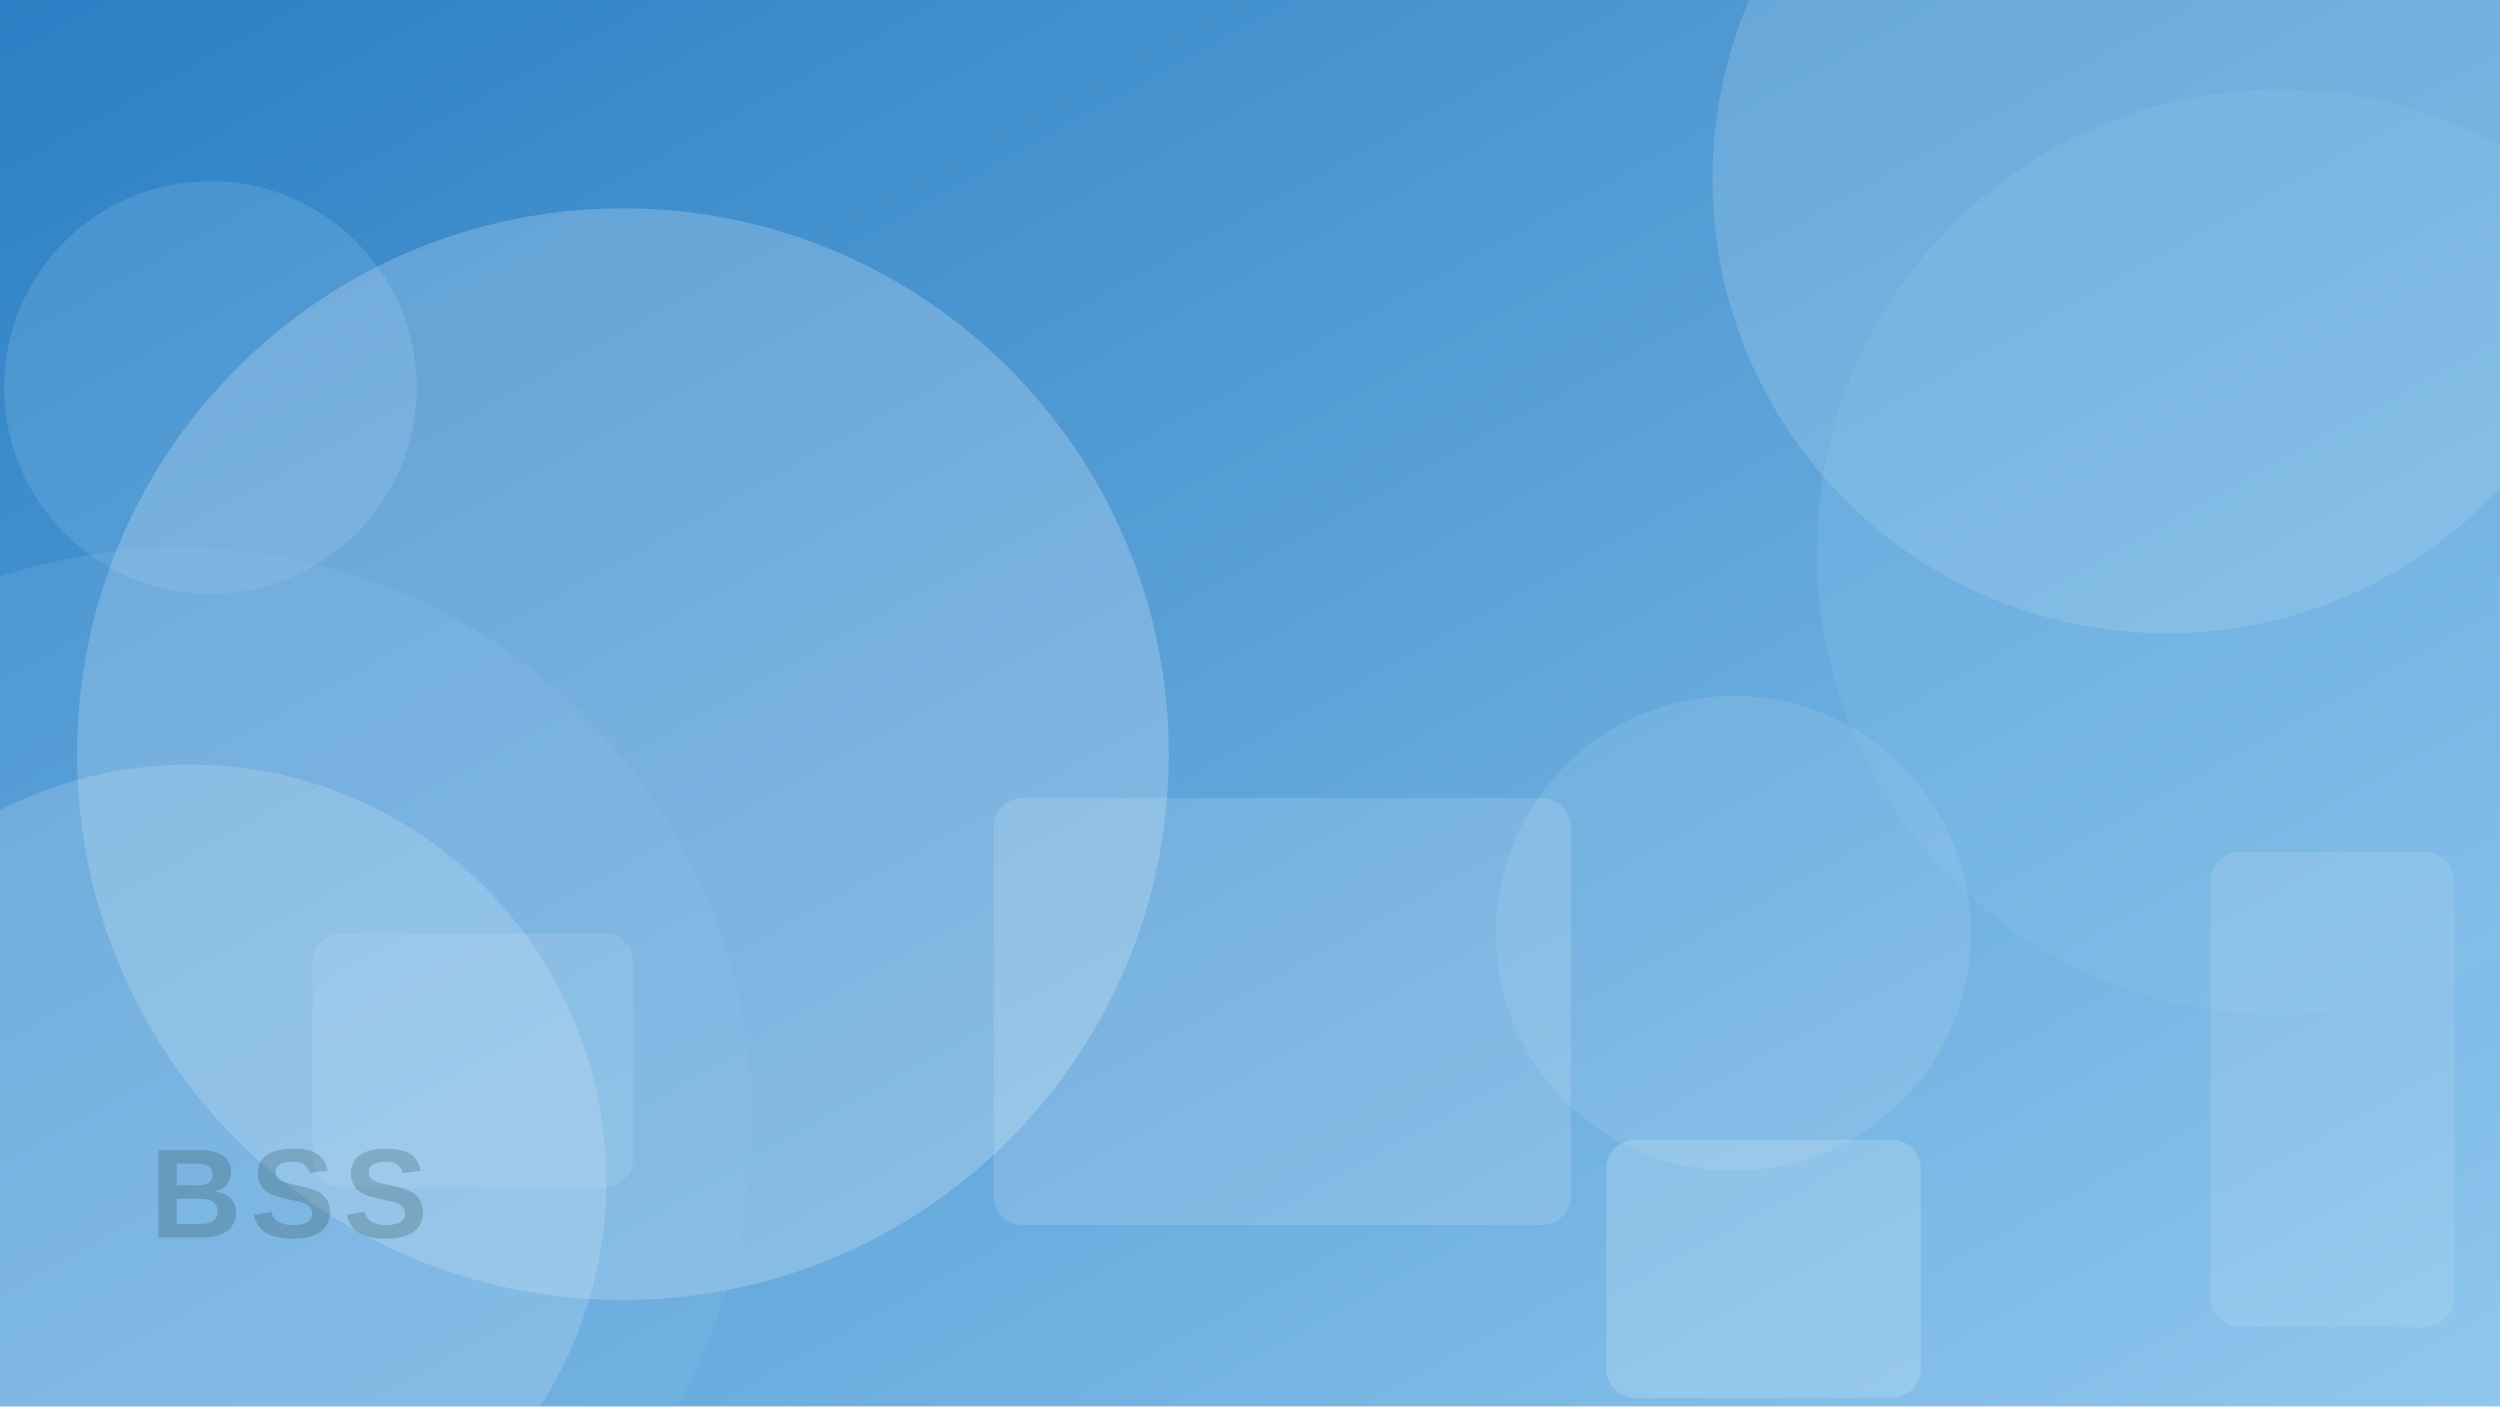
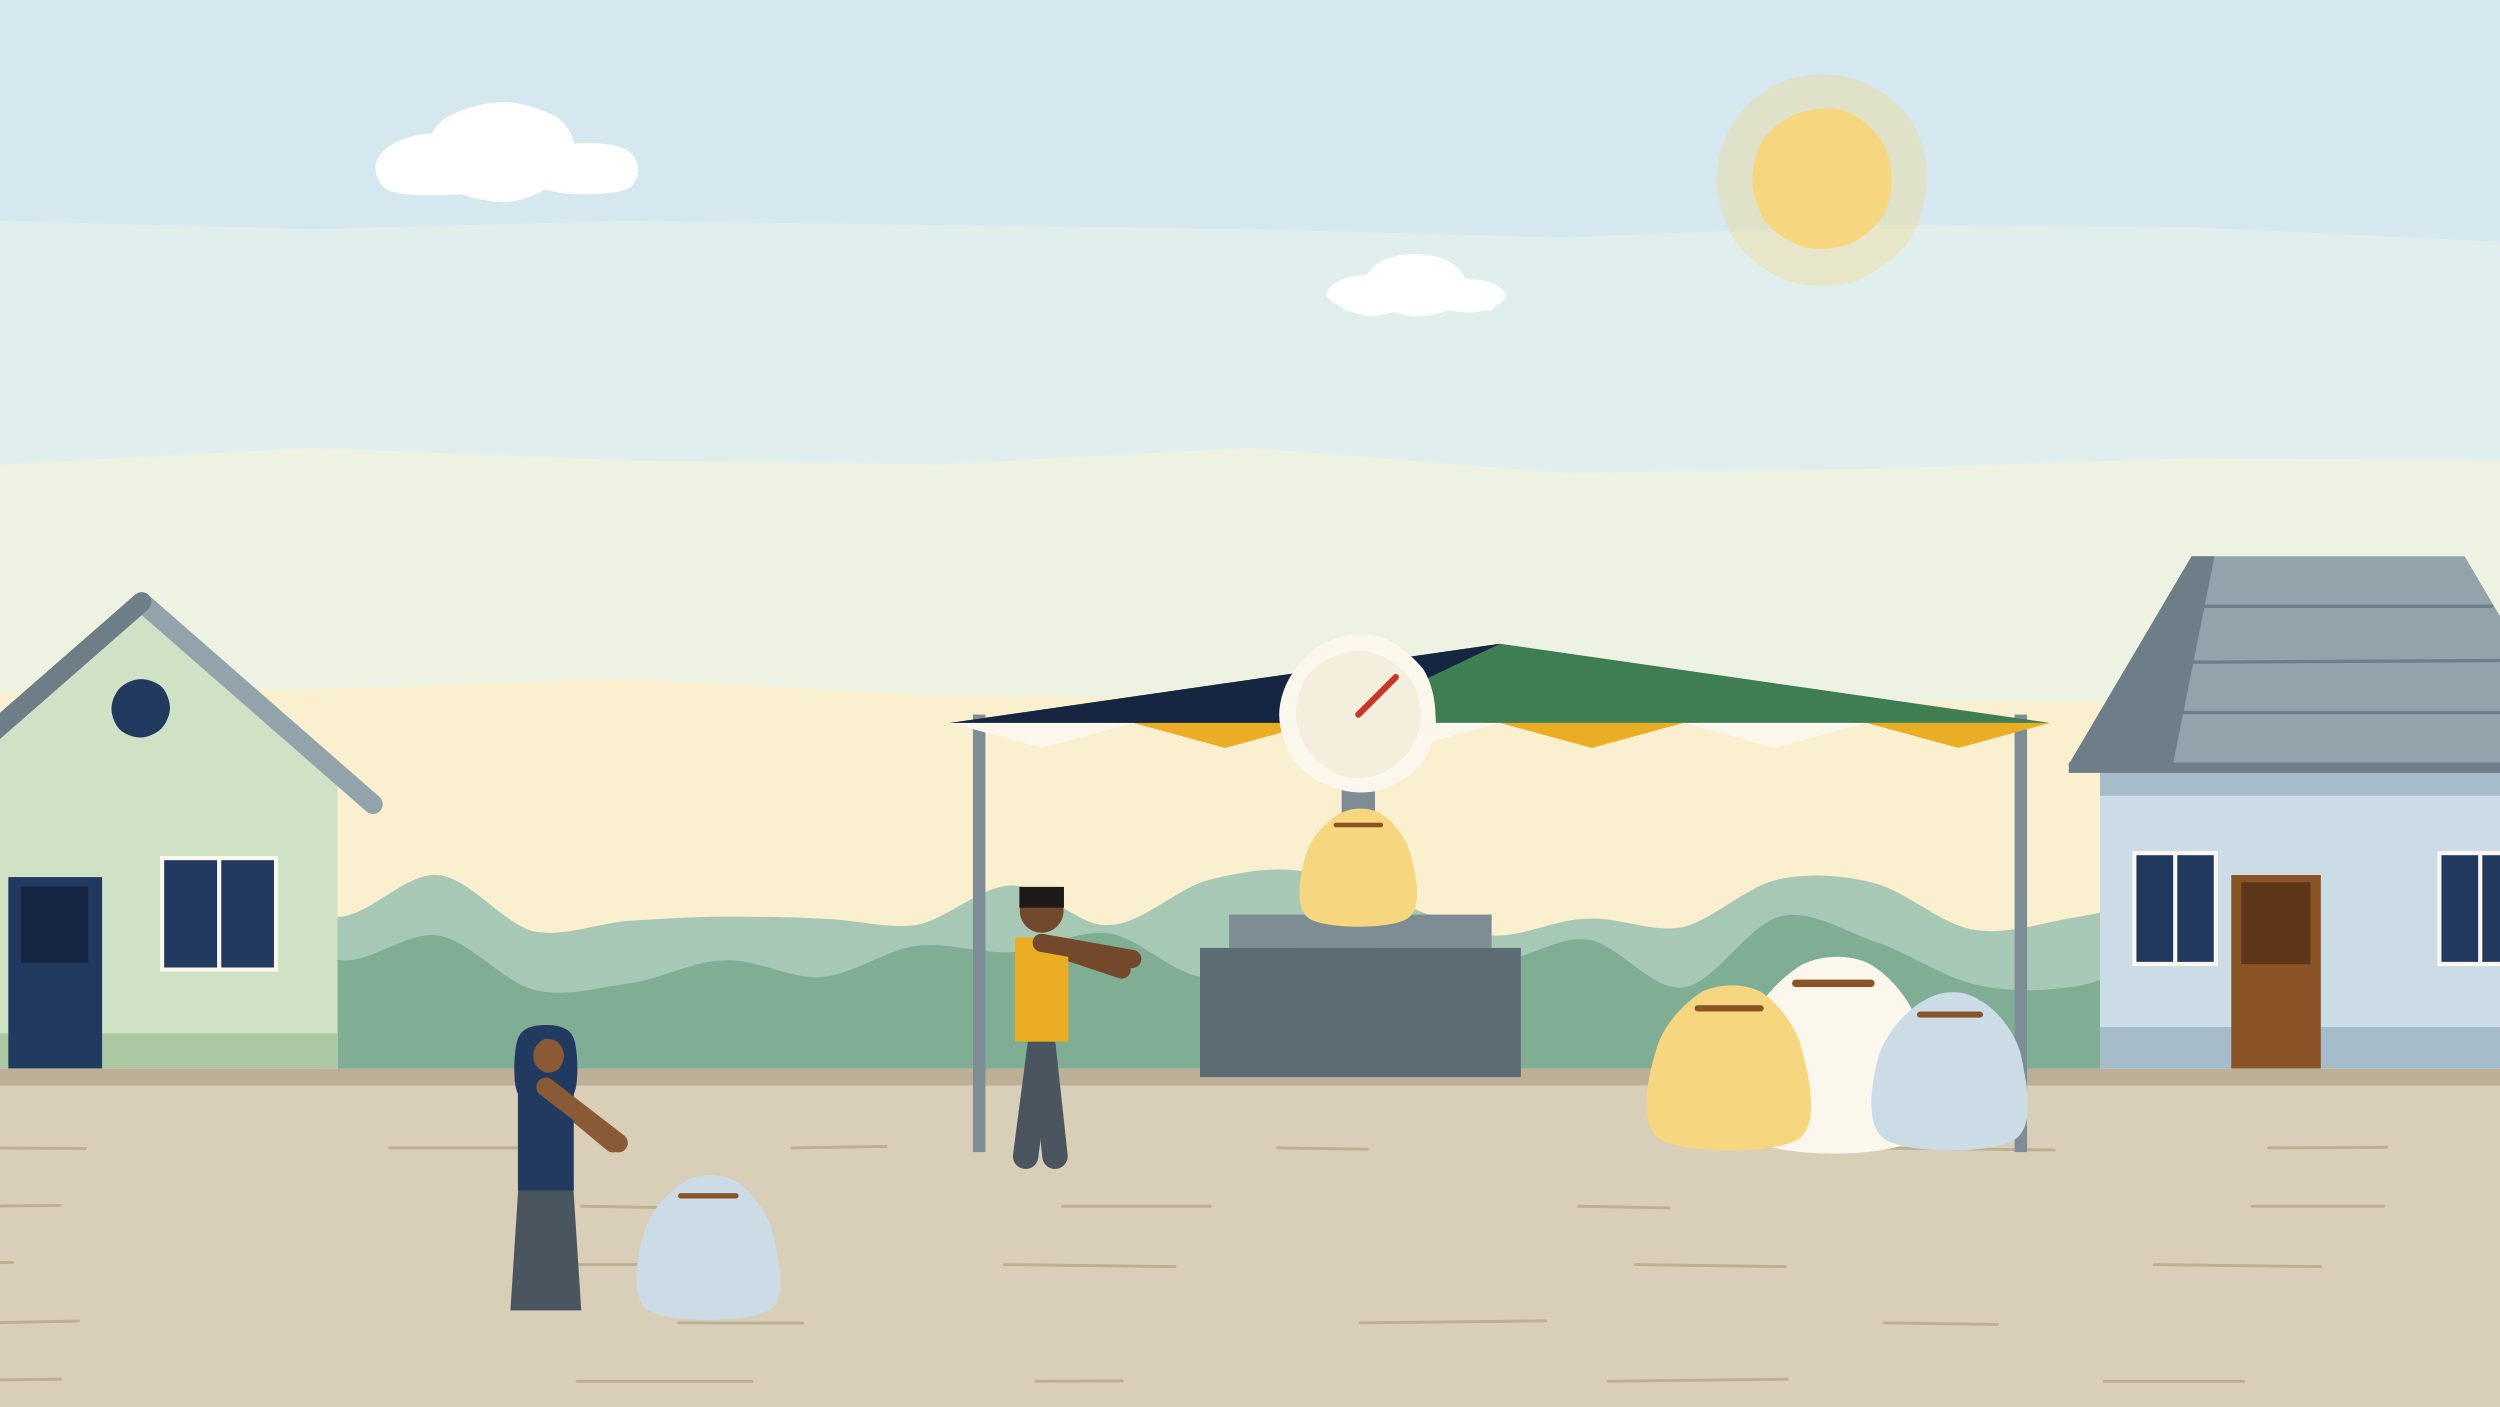
<svg xmlns="http://www.w3.org/2000/svg" viewBox="0 0 1200 675" width="1200" height="675" role="img" aria-label="Bank Sampah RW 03 Salurkan Rp 4,2 Juta ke Nasabah Warga">
-   <defs>
-     <linearGradient id="g" x1="0" y1="0" x2="1" y2="1">
-       <stop offset="0%" stop-color="#2b7fc4" />
-       <stop offset="100%" stop-color="#8fc7ee" />
-     </linearGradient>
-   </defs>
-   <rect width="1200" height="675" fill="url(#g)" />
-   <circle cx="101" cy="186" r="99" fill="#8fc7ee" opacity="0.23" />
-   <circle cx="91" cy="567" r="200" fill="#e9f3fb" opacity="0.21" />
-   <circle cx="299" cy="362" r="262" fill="#ffffff" opacity="0.21" />
-   <circle cx="86" cy="538" r="275" fill="#8fc7ee" opacity="0.19" />
-   <circle cx="1040" cy="86" r="218" fill="#e9f3fb" opacity="0.17" />
-   <circle cx="832" cy="448" r="114" fill="#ffffff" opacity="0.09" />
-   <circle cx="1094" cy="265" r="222" fill="#8fc7ee" opacity="0.22" />
-   <rect x="477" y="383" width="277" height="205" rx="14" fill="#e9f3fb" opacity="0.16" />
-   <rect x="771" y="547" width="151" height="124" rx="14" fill="#e9f3fb" opacity="0.20" />
-   <rect x="150" y="448" width="154" height="122" rx="14" fill="#e9f3fb" opacity="0.11" />
-   <rect x="1061" y="409" width="117" height="228" rx="14" fill="#e9f3fb" opacity="0.13" />
-   <text x="72" y="594" font-family="Segoe UI, Arial, sans-serif" font-size="61" font-weight="700" letter-spacing="4" fill="#0f2e26" opacity="0.20">BSS</text>
+   <style>.g{fill:none;stroke-linecap:round;stroke-linejoin:round}</style>
+   <path fill="#D5E7EF" d="M-20-20l1240 0 0 715-1240 0z" />
+   <path fill="#E1EEEE" d="M0 106l150 4 150-4 150 2 150 2 150 4 150-6 150 1 150 7 20 559-1240 0z" />
+   <path fill="#EEF2E2" d="M0 223l150-8 150 6 150 2 150-8 150 12 150-2 150-5 150 1 20 454-1240 0z" />
+   <path fill="#FAEFCF" d="M0 332l150-1 150-5 150 8 150 1 150 2 150 0 150 0 150-7 20 345-1240 0z" />
+   <path fill="#F6D77F55" d="M925 86c0 10-4 21-9 30-6 8-16 15-25 19-10 3-23 3-32 0-10-3-20-11-26-19-5-8-9-20-9-30 0-10 4-22 10-30 6-8 16-15 25-18 10-3 22-3 31 0 10 3 20 10 26 18 6 8 9 20 9 30z" />
+   <path fill="#F6D77F" d="M908 86c0 7-2 15-6 20-4 5-10 10-17 12-6 2-14 2-21 0-6-2-13-7-17-12-3-5-6-13-6-20 0-7 3-15 6-20 4-5 11-10 17-12 7-2 15-3 21-1 7 2 13 8 17 13 4 6 6 13 6 20z" />
+   <path fill="#FFFFFF" d="M234.7 79.9c.1 3.7-1.2 9-5.7 11.4-4.5 2.3-14.2 2.5-21.3 2.5-7.1 0-16.8-.2-21.3-2.5-4.6-2.3-6.5-7.8-6.2-11.4 .3-3.6 3.3-7.8 7.8-10.5 4.6-2.7 13-5.5 19.7-5.5 6.7-.1 15.8 2.5 20.3 5.2 4.5 2.6 6.5 7.1 6.7 10.8z" />
+   <path fill="#FFFFFF" d="M276 72c0 6-4 12-10 16-5 4-15 9-24 9-9 0-21-3-27-7-7-4-10-12-10-18 0-5 4-13 10-16 7-4 18-7 27-7 9 0 19 4 25 7 6 4 9 11 9 16z" />
+   <path fill="#FFFFFF" d="M306.2 80.9c.1 3.1-.9 7.6-5 9.7-4.1 2-12.9 2.6-19.4 2.7-6.5 0-15.4-.5-19.8-2.5-4.4-2.1-6.8-6.8-6.6-9.9 .2-3.2 3.4-7.3 7.8-9.3 4.4-2.1 12.4-3 18.6-3 6.2 0 14.4 1 18.5 3 4 2 5.7 6.1 5.9 9.3z" />
+   <path fill="#FFFFFF" d="M183 84l124 0-8 7-108 0z" />
+   <path fill="#FFFFFF" d="M673.7 141.2c.2 2.5 .1 5.9-2.7 7.6-2.8 1.8-9.8 2.9-14.2 2.8-4.4-.2-8.9-2.1-12.2-3.9-3.4-1.7-7.9-4.2-8-6.5-.1-2.2 3.7-5.4 7.1-6.9 3.3-1.6 8.7-2.3 13.1-2.3 4.3 0 10.1 .8 13 2.3 2.8 1.6 3.7 4.5 3.9 6.9z" />
+   <path fill="#FFFFFF" d="M704 136.3c.2 3.7-2.5 8.9-6.7 11.5-4.1 2.6-12.4 4.3-18.2 4.1-5.8-.2-12.5-2.5-16.6-5.2-4.1-2.6-7.9-6.9-7.9-10.4 0-3.5 3.7-8.2 7.8-10.6 4.1-2.4 11.1-3.8 16.7-3.8 5.6 0 12.6 1.4 16.7 3.8 4.2 2.4 7.9 6.9 8.2 10.6z" />
+   <path fill="#FFFFFF" d="M722.8 141.9c0 1.9-3.2 4.4-6.1 5.7-3 1.4-7.7 2.4-11.6 2.4-3.9 0-9.1-.8-11.9-2.2-2.7-1.4-4.3-3.9-4.4-5.9-.1-2.1 1.1-5 3.8-6.3 2.7-1.4 8.5-1.9 12.5-1.8 4 .1 8.6 1 11.5 2.3 3 1.4 6.2 3.8 6.2 5.8z" />
+   <path fill="#FFFFFF" d="M641 144l80 0-5 5-70 0z" />
+   <path fill="#A8C8B6" d="M-20 675c-210-38-8-189 0-230 8-41 31-11 46-15 15-5 31-11 46-11 15-1 31 4 46 8 15 3 31 14 46 13 15-2 31-21 46-20 15 1 31 23 46 27 15 3 31-4 46-5 15-1 31-2 46-2 15 0 31 0 46 1 15 0 31 5 46 3 15-3 31-19 46-19 15 0 31 20 46 19 15 0 31-16 46-21 15-4 31-7 46-5 15 1 31 10 46 15 15 5 31 14 46 16 15 1 31-8 46-8 15-1 31 7 46 4 15-4 31-20 46-23 15-3 31-2 46 2 15 4 31 19 46 22 15 3 31-2 46-5 15-2 31-7 46-9 15-1 31-1 46 1 15 1 31 8 46 7 15-1 31-12 46-13 15-1 35-34 46 8 11 41 225 200 18 240-207 40-1050 38-1260 0z" />
+   <path fill="#7FAE95" d="M-20 675c-210-35-8-180 0-213 8-33 31 16 46 14 15-1 31-18 46-25 15-6 31-13 46-12 15 2 31 20 46 22 15 1 31-14 46-12 15 2 31 22 46 26 15 4 31-1 46-3 15-2 31-11 46-11 15-1 31 9 46 8 15-1 31-13 46-15 15-2 31 4 46 3 15-1 31-11 46-9 15 2 31 20 46 21 15 1 31-12 46-14 15-3 31 0 46 1 15 1 31 7 46 6 15 0 31-13 46-11 15 2 31 25 46 23 15-2 31-30 46-34 15-4 31 7 46 12 15 5 31 16 46 20 15 4 31 4 46 2 15-1 31-11 46-11 15-1 31 9 46 9 15 0 31-8 46-11 15-2 31-3 46-6 15-3 35-49 46-13 11 37 225 194 18 233-207 39-1050 35-1260 0z" />
+   <path fill="#CFE2C6" d="M-26 513l0-143 94-79 94 79 0 143-94 1z" />
+   <path fill="#ABC8A2" d="M-26 513l0-143 26-22 0 165z" />
+   <path fill="#ABC8A2" d="M-26 496l94 0 94 0 0 17-94 0-94 0z" />
+   <path class="g" stroke="#93A3AB" stroke-width="9.4" d="M-43 386l111-97 111 97" />
+   <path class="g" stroke="#6E7E88" stroke-width="9.4" d="M-43 386l111-97" />
+   <path fill="#233A60" d="M81.6 340c-.1 3.3-1.9 7.4-4.2 9.8-2.4 2.3-6.5 4.2-9.9 4.2-3.3 .1-7.7-1.6-10.1-3.9-2.3-2.4-4-6.8-3.9-10.1 0-3.4 1.9-7.6 4.2-9.9 2.4-2.3 6.5-4.1 9.8-4.1 3.4-.1 7.8 1.5 10.2 3.8 2.3 2.3 3.9 6.8 3.9 10.2z" />
+   <path fill="#233A60" d="M4 421l45 0 0 92-45 0z" />
+   <path fill="#162542" d="M9.9 425.5l32.5 0 0 36.6-32.5 0z" />
+   <path fill="#FBF7EC" d="M76.8 410.9l56.7 0 0 55.5-56.7 0z" />
+   <path fill="#233A60" d="M78.8 412.9l52.7 0 0 51.5-52.7 0z" />
+   <path class="g" stroke="#FBF7EC" stroke-width="2" d="M105.2 412.9l0 51.5" />
+   <path fill="#CBDCE6" d="M1008 362l110 0 109 0 0 151-109 0-110 0z" />
+   <path fill="#A5BDCB" d="M1008 493l109 0 110 0 0 20-109 0-110 0z" />
+   <path fill="#A5BDCB" d="M1008 362l109 1 110-1 0 20-109 0-110 0z" />
+   <path fill="#93A3AB" d="M993 367l59-100 131 0 59 100-126 0z" />
+   <path fill="#6E7E88" d="M993 367l59-100 11 0-20 100z" />
+   <path class="g" stroke="#6E7E88" stroke-width="1.6" d="M1039 291l157 0M1024 318l186-1M1009 342l216 0" />
+   <path fill="#6E7E88" d="M993 366l124 0 125 0 0 5-125 0-124 0z" />
+   <path fill="#8B5427" d="M1071 420l43 0 0 93-43 0z" />
+   <path fill="#5E3618" d="M1075.8 423.5l33.2 0 0 39.3-33.2 0z" />
+   <path fill="#FBF7EC" d="M1023.5 408.5l41.1 0 0 55.2-41.1 0z" />
+   <path fill="#233A60" d="M1025.5 410.5l37.1 0 0 51.2-37.1 0z" />
+   <path class="g" stroke="#FBF7EC" stroke-width="2" d="M1044.1 410.5l0 51.2" />
+   <path fill="#FBF7EC" d="M1169.9 408.5l41.2 0 0 55.2-41.2 0z" />
+   <path fill="#233A60" d="M1171.9 410.5l37.2 0 0 51.2-37.2 0z" />
+   <path class="g" stroke="#FBF7EC" stroke-width="2" d="M1190.5 410.5l0 51.2" />
+   <path fill="#D9CEB8" d="M-20 513l1240 0 0 182-1240 0z" />
+   <path fill="#BDAF95" d="M-20 513l155 0 155 0 155 0 155 0 155 0 155 0 155 0 155 0 0 8-155 0-155 0-155 0-155 0-155 0-155 0-155 0-155 0z" />
+   <path class="g" stroke="#BDAF95" stroke-width="1.4" d="M-5.2 551l46.3 .3M187 551l69 0M380 551l45.4-.7M613.1 551l43.1 .6M896 551l90 1M1088.9 551l56.8-.3M-12.1 579l41.1-.4M279 579l64 1M510 579l71 0M757.8 579l43.2 .8M1081 579l63 0M-57 607l63-1M268 607l89 0M482 607l82 1M785 607l72 1M1034 607l80 1M-7.5 635l45.3-.9M325.8 635l59.6 .1M653 635l89-1M904.2 635l54.6 .7M-53 663l82-1M277 663l84 0M497.1 663l41.6-.2M772 663l86-1M1010 663l67 0" />
+   <path fill="#7E8D95" d="M467 343l6 0 0 105 0 105-6 0 0-105z" />
+   <path fill="#7E8D95" d="M967 343l6 0 0 105 0 105-6 0 0-105z" />
+   <path fill="#3F7D52" d="M456 347l132-19 132-19 132 19 132 19-133 0-131 0-131 0z" />
+   <path fill="#162542" d="M456 347l132-19 132-19-80 38-92 0z" />
+   <path fill="#FBF7EC" d="M456 347l88 0-44 12z" />
+   <path fill="#EAAD24" d="M544 347l88 0-44 12z" />
+   <path fill="#FBF7EC" d="M632 347l88 0-44 12z" />
+   <path fill="#EAAD24" d="M720 347l88 0-44 12z" />
+   <path fill="#FBF7EC" d="M808 347l88 0-44 12z" />
+   <path fill="#EAAD24" d="M896 347l88 0-44 12z" />
+   <path fill="#7E8D95" d="M590 439l126 0 0 16-126 0z" />
+   <path fill="#7E8D95" d="M644 355l16 0 0 90-16 0z" />
+   <path fill="#FBF7EC" d="M689 343c1 7-2 17-6 23-4 5-12 10-19 13-8 2-16 2-24-1-7-2-14-7-19-13-4-6-7-15-7-22 0-7 3-16 8-22 4-6 11-12 18-14 7-3 17-3 24-1 7 3 14 9 19 15 4 6 6 15 6 22z" />
+   <path fill="#F4EEDD" d="M682 343c0 6-2 13-6 18-3 4-9 9-15 11-5 2-13 2-18 0-6-2-11-7-15-12-3-4-6-11-6-17 0-6 2-13 5-18 4-5 10-9 16-11 5-2 13-2 18 0 6 2 12 7 15 11 4 5 6 12 6 18z" />
+   <path class="g" stroke="#C8352B" stroke-width="3" d="M652 343l18-18" />
+   <path fill="#5C6B74" d="M576 455l154 0 0 62-154 0z" />
+   <path fill="#F6D77F" d="M628.6 441c-8.1-5.1-4.2-22.2-1.8-30.6 2.4-8.4 10.2-16.5 16.2-19.8 6-3.3 14.1-3.3 19.8 0 5.7 3.3 12.3 11.4 14.4 19.8 2.1 8.4 6.3 25.5-1.8 30.6-8.1 5.1-38.7 5.1-46.8 0z" />
+   <path class="g" stroke="#8B5427" stroke-width="2.2" d="M641.2 396l21.6 0" />
+   <path fill="#FBF7EC" d="M841 547c-13-8-7-37-3-51 4-14 17-27 27-33 10-5 24-5 33 0 10 6 21 19 24 33 4 14 11 43-3 51-13 9-64 9-78 0z" />
+   <path class="g" stroke="#8B5427" stroke-width="3.6" d="M862 472l36 0" />
+   <path fill="#F6D77F" d="M797 547c-11-7-6-31-2-43 3-12 14-23 22-28 9-4 20-4 28 0 8 5 17 16 20 28 3 12 9 36-2 43-12 7-54 7-66 0z" />
+   <path class="g" stroke="#8B5427" stroke-width="3" d="M814.9 484l30.2 0" />
+   <path fill="#CBDCE6" d="M905 547c-11-7-6-30-3-41 4-11 14-22 22-26 8-5 19-5 26 0 8 4 17 15 20 26 2 11 8 34-3 41-11 7-51 7-62 0z" />
+   <path class="g" stroke="#8B5427" stroke-width="2.9" d="M921.6 487l28.8 0" />
+   <path class="g" stroke="#74482A" stroke-width="8.7" d="M500 452.6l38.4 12.8" />
+   <path class="g" stroke="#4A5560" stroke-width="12.2" d="M500 496.1l-7.7 58.9" />
+   <path class="g" stroke="#4A5560" stroke-width="12.2" d="M500 496.1l6.4 58.9" />
+   <path fill="#EAAD24" d="M487.2 450l25.6 0 0 50-25.6 0z" />
+   <circle fill="#74482A" cx="500" cy="437.2" r="10.5" />
+   <path fill="#1E1A18" d="M489.3 425.7l21.4 0 0 10-21.4 0z" />
+   <path class="g" stroke="#74482A" stroke-width="8.7" d="M500 452.6l43.5 7.7" />
+   <path class="g" stroke="#8A5A36" stroke-width="9.1" d="M262 521.8l32.2 26.8" />
+   <path fill="#4A5560" d="M249 567l26 0 4 62-34 0z" />
+   <path fill="#233A60" d="M248.6 519.1l26.8 0 0 52.3-26.8 0z" />
+   <circle fill="#8A5A36" cx="262" cy="505.7" r="11" />
+   <path fill="#233A60" d="M248.3 524.4c-2.2-5.1-1.8-21 .5-26.4 2.3-5.4 8.8-6 13.2-6 4.4 0 10.9 .6 13.2 6 2.3 5.4 2.7 21.3 .5 26.4-2.2 5.1-9.1 4.4-13.7 4.4-4.6 0-11.5 .7-13.7-4.4z" />
+   <path fill="#8A5A36" d="M270.7 506.8c0 2.1-1.2 5.1-2.7 6.4-1.5 1.3-4.4 2-6.3 1.5-1.9-.5-4.2-2.5-5.1-4.4-.8-1.9-.8-5.1 .1-7 .8-1.9 3.1-4 4.9-4.5 1.9-.4 4.9 .3 6.4 1.7 1.5 1.3 2.7 4.2 2.7 6.3z" />
+   <path class="g" stroke="#8A5A36" stroke-width="9.1" d="M262 521.8l34.8 26.8" />
+   <path fill="#CBDCE6" d="M311 629c-9-6-5-27-2-37 3-11 13-21 20-25 7-4 17-4 24 0 7 4 15 14 18 25 2 10 8 31-2 37-10 6-48 6-58 0z" />
+   <path class="g" stroke="#8B5427" stroke-width="2.6" d="M326.8 574l26.4 0" />
</svg>
